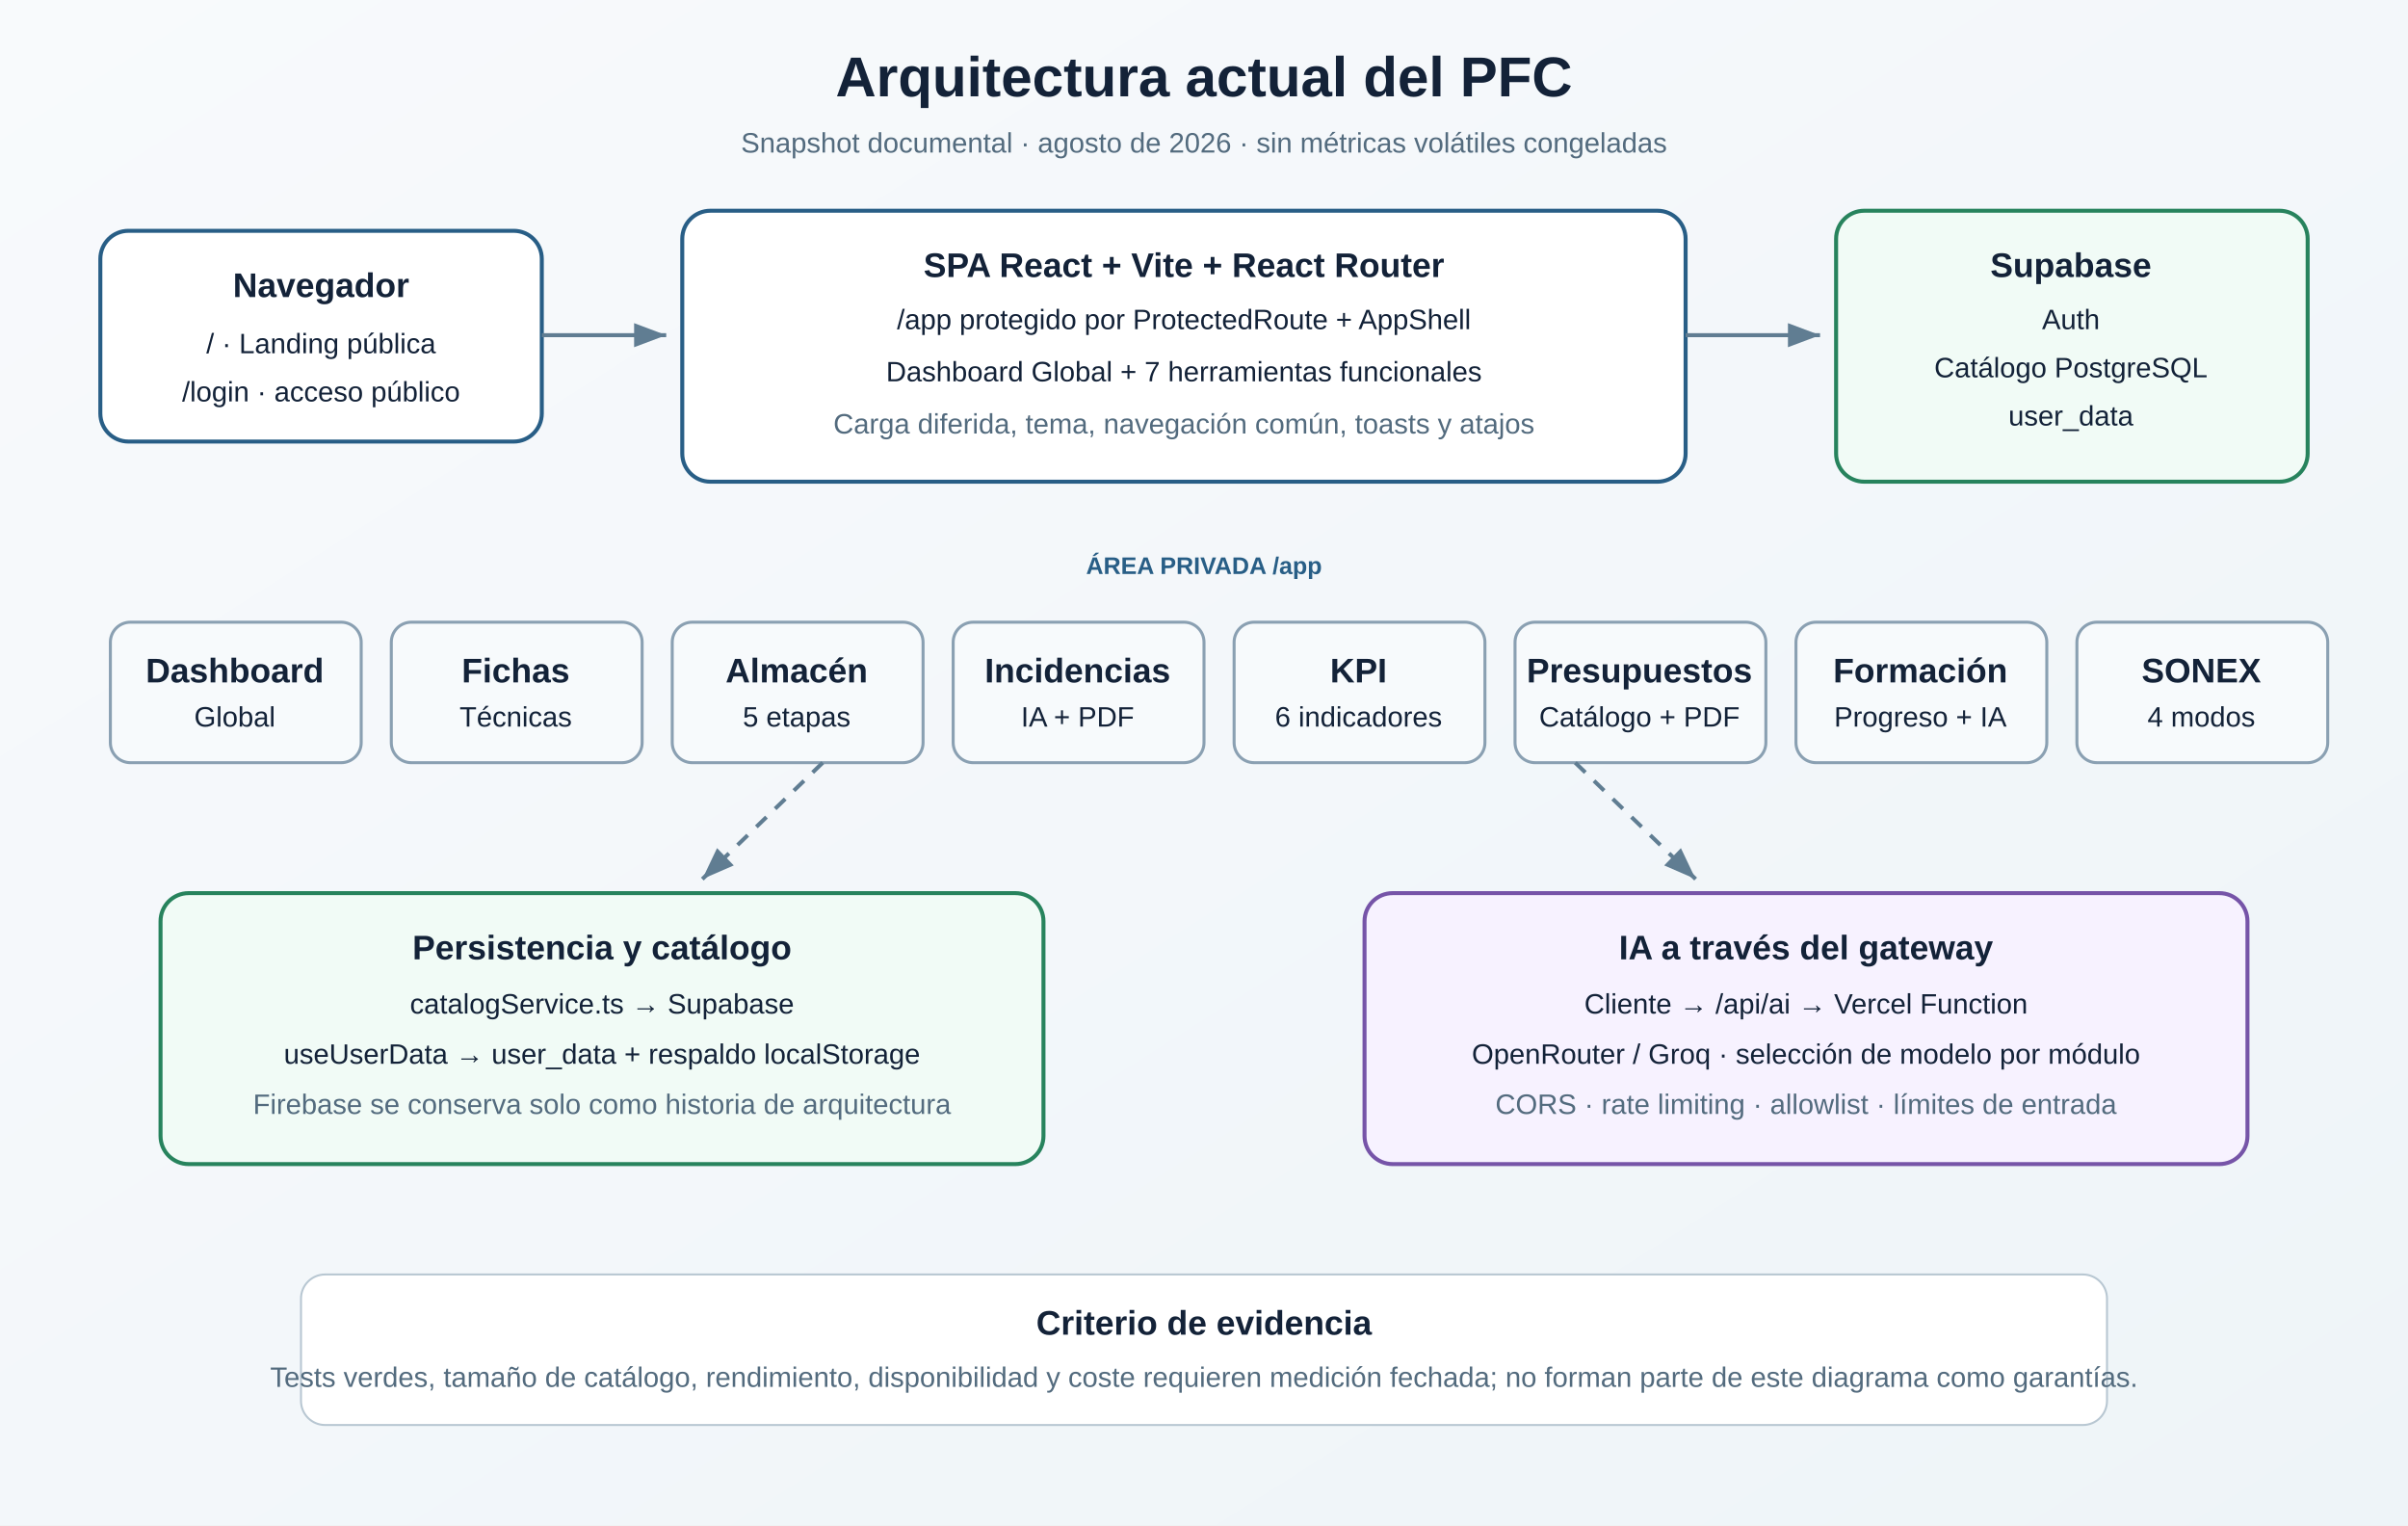
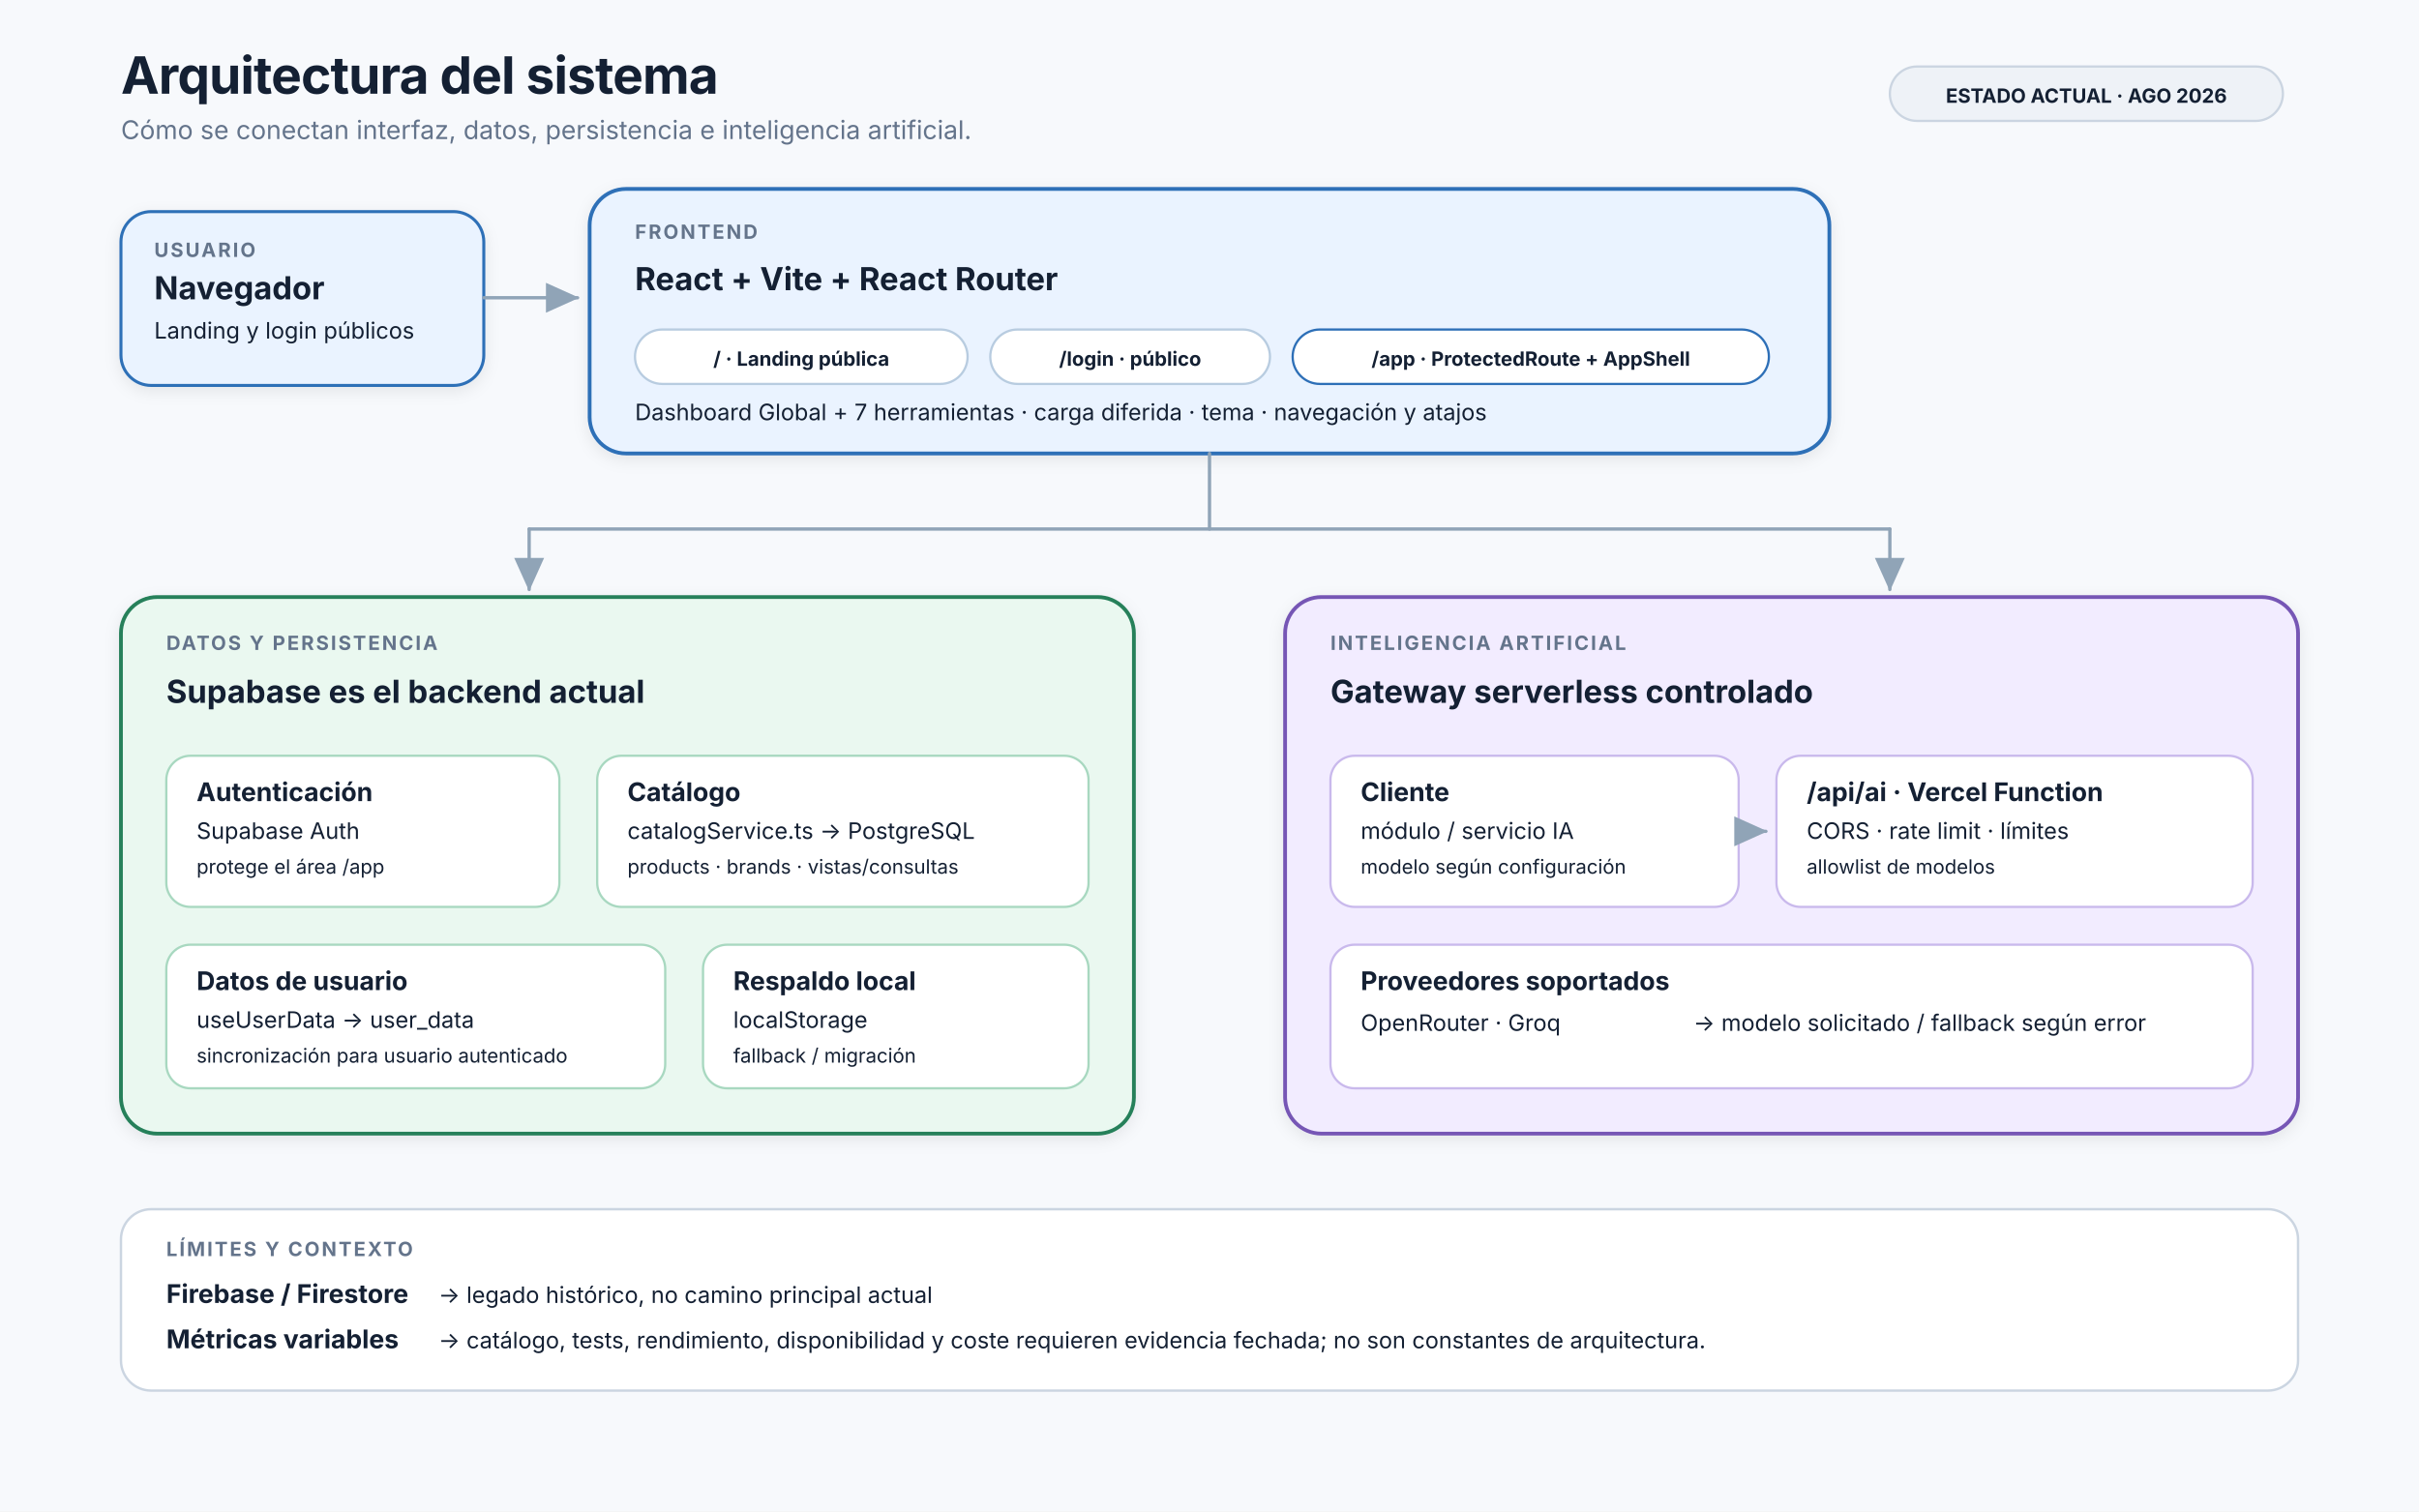
- <svg xmlns="http://www.w3.org/2000/svg" viewBox="0 0 1200 760" width="1200" height="760">
+ <svg xmlns="http://www.w3.org/2000/svg" viewBox="0 0 1600 1000" width="1600" height="1000" role="img" aria-labelledby="title desc">
  <defs>
-     <linearGradient id="bg" x1="0" y1="0" x2="1" y2="1">
-       <stop offset="0" stop-color="#f8fafc" />
-       <stop offset="1" stop-color="#eef4f8" />
-     </linearGradient>
    <style>
-       .t{font-family:Arial,sans-serif;fill:#132238}.h{font-size:28px;font-weight:700}.sh{font-size:17px;font-weight:700}.b{font-size:14px}.muted{fill:#536b7e}.box{fill:#fff;stroke:#285e86;stroke-width:2}.data{fill:#f1fbf6;stroke:#27835d;stroke-width:2}.api{fill:#f7f2ff;stroke:#7654a8;stroke-width:2}.tool{fill:#f7fafc;stroke:#8aa0b2;stroke-width:1.5}.line{stroke:#607d92;stroke-width:2;fill:none}.dash{stroke-dasharray:7 6}.tag{font-size:12px;font-weight:700;fill:#285e86}
-     </style>
-     <marker id="a" markerWidth="9" markerHeight="9" refX="8" refY="3" orient="auto">
-       <path d="M0,0 L0,6 L8,3 z" fill="#607d92" />
+ .t{font-family:Inter,Segoe UI,Arial,sans-serif;fill:#142033}
+ .title{font-size:34px;font-weight:750;letter-spacing:-.5px}
+ .subtitle{font-size:17px;fill:#64748B}
+ .kicker{font-size:13px;font-weight:700;letter-spacing:1.3px;text-transform:uppercase;fill:#64748B}
+ .h{font-size:21px;font-weight:720}
+ .sh{font-size:17px;font-weight:700}
+ .b{font-size:15px}
+ .small{font-size:13px}
+ .muted{fill:#64748B}
+ .line{stroke:#90A4B7;stroke-width:2.2;fill:none;stroke-linecap:round;stroke-linejoin:round}
+ .dash{stroke-dasharray:8 7}
+ </style>
+     <marker id="arrow" markerWidth="11" markerHeight="11" refX="9.5" refY="4.5" orient="auto">
+       <path d="M0,0 L0,9 L10,4.5 z" fill="#90A4B7" />
    </marker>
+     <filter id="shadow" x="-20%" y="-20%" width="140%" height="140%">
+       <feDropShadow dx="0" dy="3" stdDeviation="5" flood-color="#0F172A" flood-opacity=".08" />
+     </filter>
  </defs>
-   <rect width="1200" height="760" fill="url(#bg)" />
-   <text x="600" y="48" text-anchor="middle" class="t h">Arquitectura actual del PFC</text>
-   <text x="600" y="76" text-anchor="middle" class="t b muted">Snapshot documental · agosto de 2026 · sin métricas volátiles congeladas</text>
-   <rect x="50" y="115" width="220" height="105" rx="14" class="box" />
-   <text x="160" y="148" text-anchor="middle" class="t sh">Navegador</text>
-   <text x="160" y="176" text-anchor="middle" class="t b">/ · Landing pública</text>
-   <text x="160" y="200" text-anchor="middle" class="t b">/login · acceso público</text>
-   <rect x="340" y="105" width="500" height="135" rx="14" class="box" />
-   <text x="590" y="138" text-anchor="middle" class="t sh">SPA React + Vite + React Router</text>
-   <text x="590" y="164" text-anchor="middle" class="t b">/app protegido por ProtectedRoute + AppShell</text>
-   <text x="590" y="190" text-anchor="middle" class="t b">Dashboard Global + 7 herramientas funcionales</text>
-   <text x="590" y="216" text-anchor="middle" class="t b muted">Carga diferida, tema, navegación común, toasts y atajos</text>
-   <rect x="915" y="105" width="235" height="135" rx="14" class="data" />
-   <text x="1032" y="138" text-anchor="middle" class="t sh">Supabase</text>
-   <text x="1032" y="164" text-anchor="middle" class="t b">Auth</text>
-   <text x="1032" y="188" text-anchor="middle" class="t b">Catálogo PostgreSQL</text>
-   <text x="1032" y="212" text-anchor="middle" class="t b">user_data</text>
-   <line x1="270" y1="167" x2="332" y2="167" class="line" marker-end="url(#a)" />
-   <line x1="840" y1="167" x2="907" y2="167" class="line" marker-end="url(#a)" />
-   <text x="600" y="286" text-anchor="middle" class="t tag">ÁREA PRIVADA /app</text>
-   <g>
-     <rect x="55" y="310" width="125" height="70" rx="10" class="tool" />
-     <text x="117" y="340" text-anchor="middle" class="t sh">Dashboard</text>
-     <text x="117" y="362" text-anchor="middle" class="t b">Global</text>
-     <rect x="195" y="310" width="125" height="70" rx="10" class="tool" />
-     <text x="257" y="340" text-anchor="middle" class="t sh">Fichas</text>
-     <text x="257" y="362" text-anchor="middle" class="t b">Técnicas</text>
-     <rect x="335" y="310" width="125" height="70" rx="10" class="tool" />
-     <text x="397" y="340" text-anchor="middle" class="t sh">Almacén</text>
-     <text x="397" y="362" text-anchor="middle" class="t b">5 etapas</text>
-     <rect x="475" y="310" width="125" height="70" rx="10" class="tool" />
-     <text x="537" y="340" text-anchor="middle" class="t sh">Incidencias</text>
-     <text x="537" y="362" text-anchor="middle" class="t b">IA + PDF</text>
-     <rect x="615" y="310" width="125" height="70" rx="10" class="tool" />
-     <text x="677" y="340" text-anchor="middle" class="t sh">KPI</text>
-     <text x="677" y="362" text-anchor="middle" class="t b">6 indicadores</text>
-     <rect x="755" y="310" width="125" height="70" rx="10" class="tool" />
-     <text x="817" y="340" text-anchor="middle" class="t sh">Presupuestos</text>
-     <text x="817" y="362" text-anchor="middle" class="t b">Catálogo + PDF</text>
-     <rect x="895" y="310" width="125" height="70" rx="10" class="tool" />
-     <text x="957" y="340" text-anchor="middle" class="t sh">Formación</text>
-     <text x="957" y="362" text-anchor="middle" class="t b">Progreso + IA</text>
-     <rect x="1035" y="310" width="125" height="70" rx="10" class="tool" />
-     <text x="1097" y="340" text-anchor="middle" class="t sh">SONEX</text>
-     <text x="1097" y="362" text-anchor="middle" class="t b">4 modos</text>
-   </g>
-   <rect x="80" y="445" width="440" height="135" rx="14" class="data" />
-   <text x="300" y="478" text-anchor="middle" class="t sh">Persistencia y catálogo</text>
-   <text x="300" y="505" text-anchor="middle" class="t b">catalogService.ts → Supabase</text>
-   <text x="300" y="530" text-anchor="middle" class="t b">useUserData → user_data + respaldo localStorage</text>
-   <text x="300" y="555" text-anchor="middle" class="t b muted">Firebase se conserva solo como historia de arquitectura</text>
-   <rect x="680" y="445" width="440" height="135" rx="14" class="api" />
-   <text x="900" y="478" text-anchor="middle" class="t sh">IA a través del gateway</text>
-   <text x="900" y="505" text-anchor="middle" class="t b">Cliente → /api/ai → Vercel Function</text>
-   <text x="900" y="530" text-anchor="middle" class="t b">OpenRouter / Groq · selección de modelo por módulo</text>
-   <text x="900" y="555" text-anchor="middle" class="t b muted">CORS · rate limiting · allowlist · límites de entrada</text>
-   <line x1="410" y1="380" x2="350" y2="438" class="line dash" marker-end="url(#a)" />
-   <line x1="785" y1="380" x2="845" y2="438" class="line dash" marker-end="url(#a)" />
-   <rect x="150" y="635" width="900" height="75" rx="12" fill="#fff" stroke="#b8c7d2" />
-   <text x="600" y="665" text-anchor="middle" class="t sh">Criterio de evidencia</text>
-   <text x="600" y="691" text-anchor="middle" class="t b muted">Tests verdes, tamaño de catálogo, rendimiento, disponibilidad y coste requieren medición fechada; no forman parte de este diagrama como garantías.</text>
+   <rect width="1600" height="1000" fill="#F7F9FC" />
+   <text x="80" y="62" class="t title">Arquitectura del sistema</text>
+   <text x="80" y="92" class="t subtitle">Cómo se conectan interfaz, datos, persistencia e inteligencia artificial.</text>
+   <rect x="1250" y="44" width="260" height="36" fill="#EEF2F7" stroke="#CBD5E1" stroke-width="1.5" rx="18" />
+   <text x="1380.0" y="68" text-anchor="middle" class="t small" fill="#142033" font-weight="700">ESTADO ACTUAL · AGO 2026</text>
+   <rect x="80" y="140" width="240" height="115" fill="#EAF3FF" stroke="#2D6FB7" stroke-width="2" rx="20" filter="url(#shadow)" />
+   <text x="102" y="170" text-anchor="start" class="t kicker">USUARIO</text>
+   <text x="102" y="198" text-anchor="start" class="t h">Navegador</text>
+   <text x="102" y="224" text-anchor="start" class="t b" fill="#64748B">
+     <tspan x="102" dy="0">Landing y login públicos</tspan>
+   </text>
+   <rect x="390" y="125" width="820" height="175" fill="#EAF3FF" stroke="#2D6FB7" stroke-width="2.5" rx="24" filter="url(#shadow)" />
+   <text x="420" y="158" text-anchor="start" class="t kicker">FRONTEND</text>
+   <text x="420" y="192" text-anchor="start" class="t h">React + Vite + React Router</text>
+   <rect x="420" y="218" width="220" height="36" fill="#FFFFFF" stroke="#B8CCE0" stroke-width="1.5" rx="18" />
+   <text x="530.0" y="242" text-anchor="middle" class="t small" fill="#142033" font-weight="700">/ · Landing pública</text>
+   <rect x="655" y="218" width="185" height="36" fill="#FFFFFF" stroke="#B8CCE0" stroke-width="1.5" rx="18" />
+   <text x="747.5" y="242" text-anchor="middle" class="t small" fill="#142033" font-weight="700">/login · público</text>
+   <rect x="855" y="218" width="315" height="36" fill="#FFFFFF" stroke="#2D6FB7" stroke-width="1.5" rx="18" />
+   <text x="1012.5" y="242" text-anchor="middle" class="t small" fill="#142033" font-weight="700">/app · ProtectedRoute + AppShell</text>
+   <text x="420" y="278" text-anchor="start" class="t b" fill="#64748B">Dashboard Global + 7 herramientas · carga diferida · tema · navegación y atajos</text>
+   <line x1="320" y1="197" x2="382" y2="197" stroke="#90A4B7" stroke-width="2.2" fill="none" stroke-linecap="round" marker-end="url(#arrow)" />
+   <line x1="800" y1="300" x2="800" y2="350" stroke="#90A4B7" stroke-width="2.2" fill="none" stroke-linecap="round" />
+   <line x1="350" y1="350" x2="1250" y2="350" stroke="#90A4B7" stroke-width="2.2" fill="none" stroke-linecap="round" />
+   <line x1="350" y1="350" x2="350" y2="390" stroke="#90A4B7" stroke-width="2.2" fill="none" stroke-linecap="round" marker-end="url(#arrow)" />
+   <line x1="1250" y1="350" x2="1250" y2="390" stroke="#90A4B7" stroke-width="2.2" fill="none" stroke-linecap="round" marker-end="url(#arrow)" />
+   <rect x="80" y="395" width="670" height="355" fill="#EAF8F0" stroke="#25805A" stroke-width="2.5" rx="24" filter="url(#shadow)" />
+   <text x="110" y="430" text-anchor="start" class="t kicker">DATOS Y PERSISTENCIA</text>
+   <text x="110" y="465" text-anchor="start" class="t h">Supabase es el backend actual</text>
+   <rect x="110" y="500" width="260" height="100" fill="#FFFFFF" stroke="#A8D8C0" stroke-width="1.5" rx="16" />
+   <text x="130" y="530" text-anchor="start" class="t sh">Autenticación</text>
+   <text x="130" y="555" text-anchor="start" class="t b">Supabase Auth</text>
+   <text x="130" y="578" text-anchor="start" class="t small" fill="#64748B">protege el área /app</text>
+   <rect x="395" y="500" width="325" height="100" fill="#FFFFFF" stroke="#A8D8C0" stroke-width="1.5" rx="16" />
+   <text x="415" y="530" text-anchor="start" class="t sh">Catálogo</text>
+   <text x="415" y="555" text-anchor="start" class="t b">catalogService.ts → PostgreSQL</text>
+   <text x="415" y="578" text-anchor="start" class="t small" fill="#64748B">products · brands · vistas/consultas</text>
+   <rect x="110" y="625" width="330" height="95" fill="#FFFFFF" stroke="#A8D8C0" stroke-width="1.5" rx="16" />
+   <text x="130" y="655" text-anchor="start" class="t sh">Datos de usuario</text>
+   <text x="130" y="680" text-anchor="start" class="t b">useUserData → user_data</text>
+   <text x="130" y="703" text-anchor="start" class="t small" fill="#64748B">sincronización para usuario autenticado</text>
+   <rect x="465" y="625" width="255" height="95" fill="#FFFFFF" stroke="#A8D8C0" stroke-width="1.5" rx="16" />
+   <text x="485" y="655" text-anchor="start" class="t sh">Respaldo local</text>
+   <text x="485" y="680" text-anchor="start" class="t b">localStorage</text>
+   <text x="485" y="703" text-anchor="start" class="t small" fill="#64748B">fallback / migración</text>
+   <rect x="850" y="395" width="670" height="355" fill="#F2ECFF" stroke="#7656B5" stroke-width="2.5" rx="24" filter="url(#shadow)" />
+   <text x="880" y="430" text-anchor="start" class="t kicker">INTELIGENCIA ARTIFICIAL</text>
+   <text x="880" y="465" text-anchor="start" class="t h">Gateway serverless controlado</text>
+   <rect x="880" y="500" width="270" height="100" fill="#FFFFFF" stroke="#C9B9EC" stroke-width="1.5" rx="16" />
+   <text x="900" y="530" text-anchor="start" class="t sh">Cliente</text>
+   <text x="900" y="555" text-anchor="start" class="t b">módulo / servicio IA</text>
+   <text x="900" y="578" text-anchor="start" class="t small" fill="#64748B">modelo según configuración</text>
+   <rect x="1175" y="500" width="315" height="100" fill="#FFFFFF" stroke="#C9B9EC" stroke-width="1.5" rx="16" />
+   <text x="1195" y="530" text-anchor="start" class="t sh">/api/ai · Vercel Function</text>
+   <text x="1195" y="555" text-anchor="start" class="t b">CORS · rate limit · límites</text>
+   <text x="1195" y="578" text-anchor="start" class="t small" fill="#64748B">allowlist de modelos</text>
+   <line x1="1150" y1="550" x2="1168" y2="550" stroke="#90A4B7" stroke-width="2.2" fill="none" stroke-linecap="round" marker-end="url(#arrow)" />
+   <rect x="880" y="625" width="610" height="95" fill="#FFFFFF" stroke="#C9B9EC" stroke-width="1.5" rx="16" />
+   <text x="900" y="655" text-anchor="start" class="t sh">Proveedores soportados</text>
+   <text x="900" y="682" text-anchor="start" class="t b">OpenRouter · Groq</text>
+   <text x="1120" y="682" text-anchor="start" class="t b" fill="#64748B">→ modelo solicitado / fallback según error</text>
+   <rect x="80" y="800" width="1440" height="120" fill="#FFFFFF" stroke="#CBD5E1" stroke-width="1.6" rx="20" />
+   <text x="110" y="831" text-anchor="start" class="t kicker">LÍMITES Y CONTEXTO</text>
+   <text x="110" y="862" text-anchor="start" class="t sh">Firebase / Firestore</text>
+   <text x="290" y="862" text-anchor="start" class="t b" fill="#64748B">→ legado histórico, no camino principal actual</text>
+   <text x="110" y="892" text-anchor="start" class="t sh">Métricas variables</text>
+   <text x="290" y="892" text-anchor="start" class="t b" fill="#64748B">→ catálogo, tests, rendimiento, disponibilidad y coste requieren evidencia fechada; no son constantes de arquitectura.</text>
</svg>
